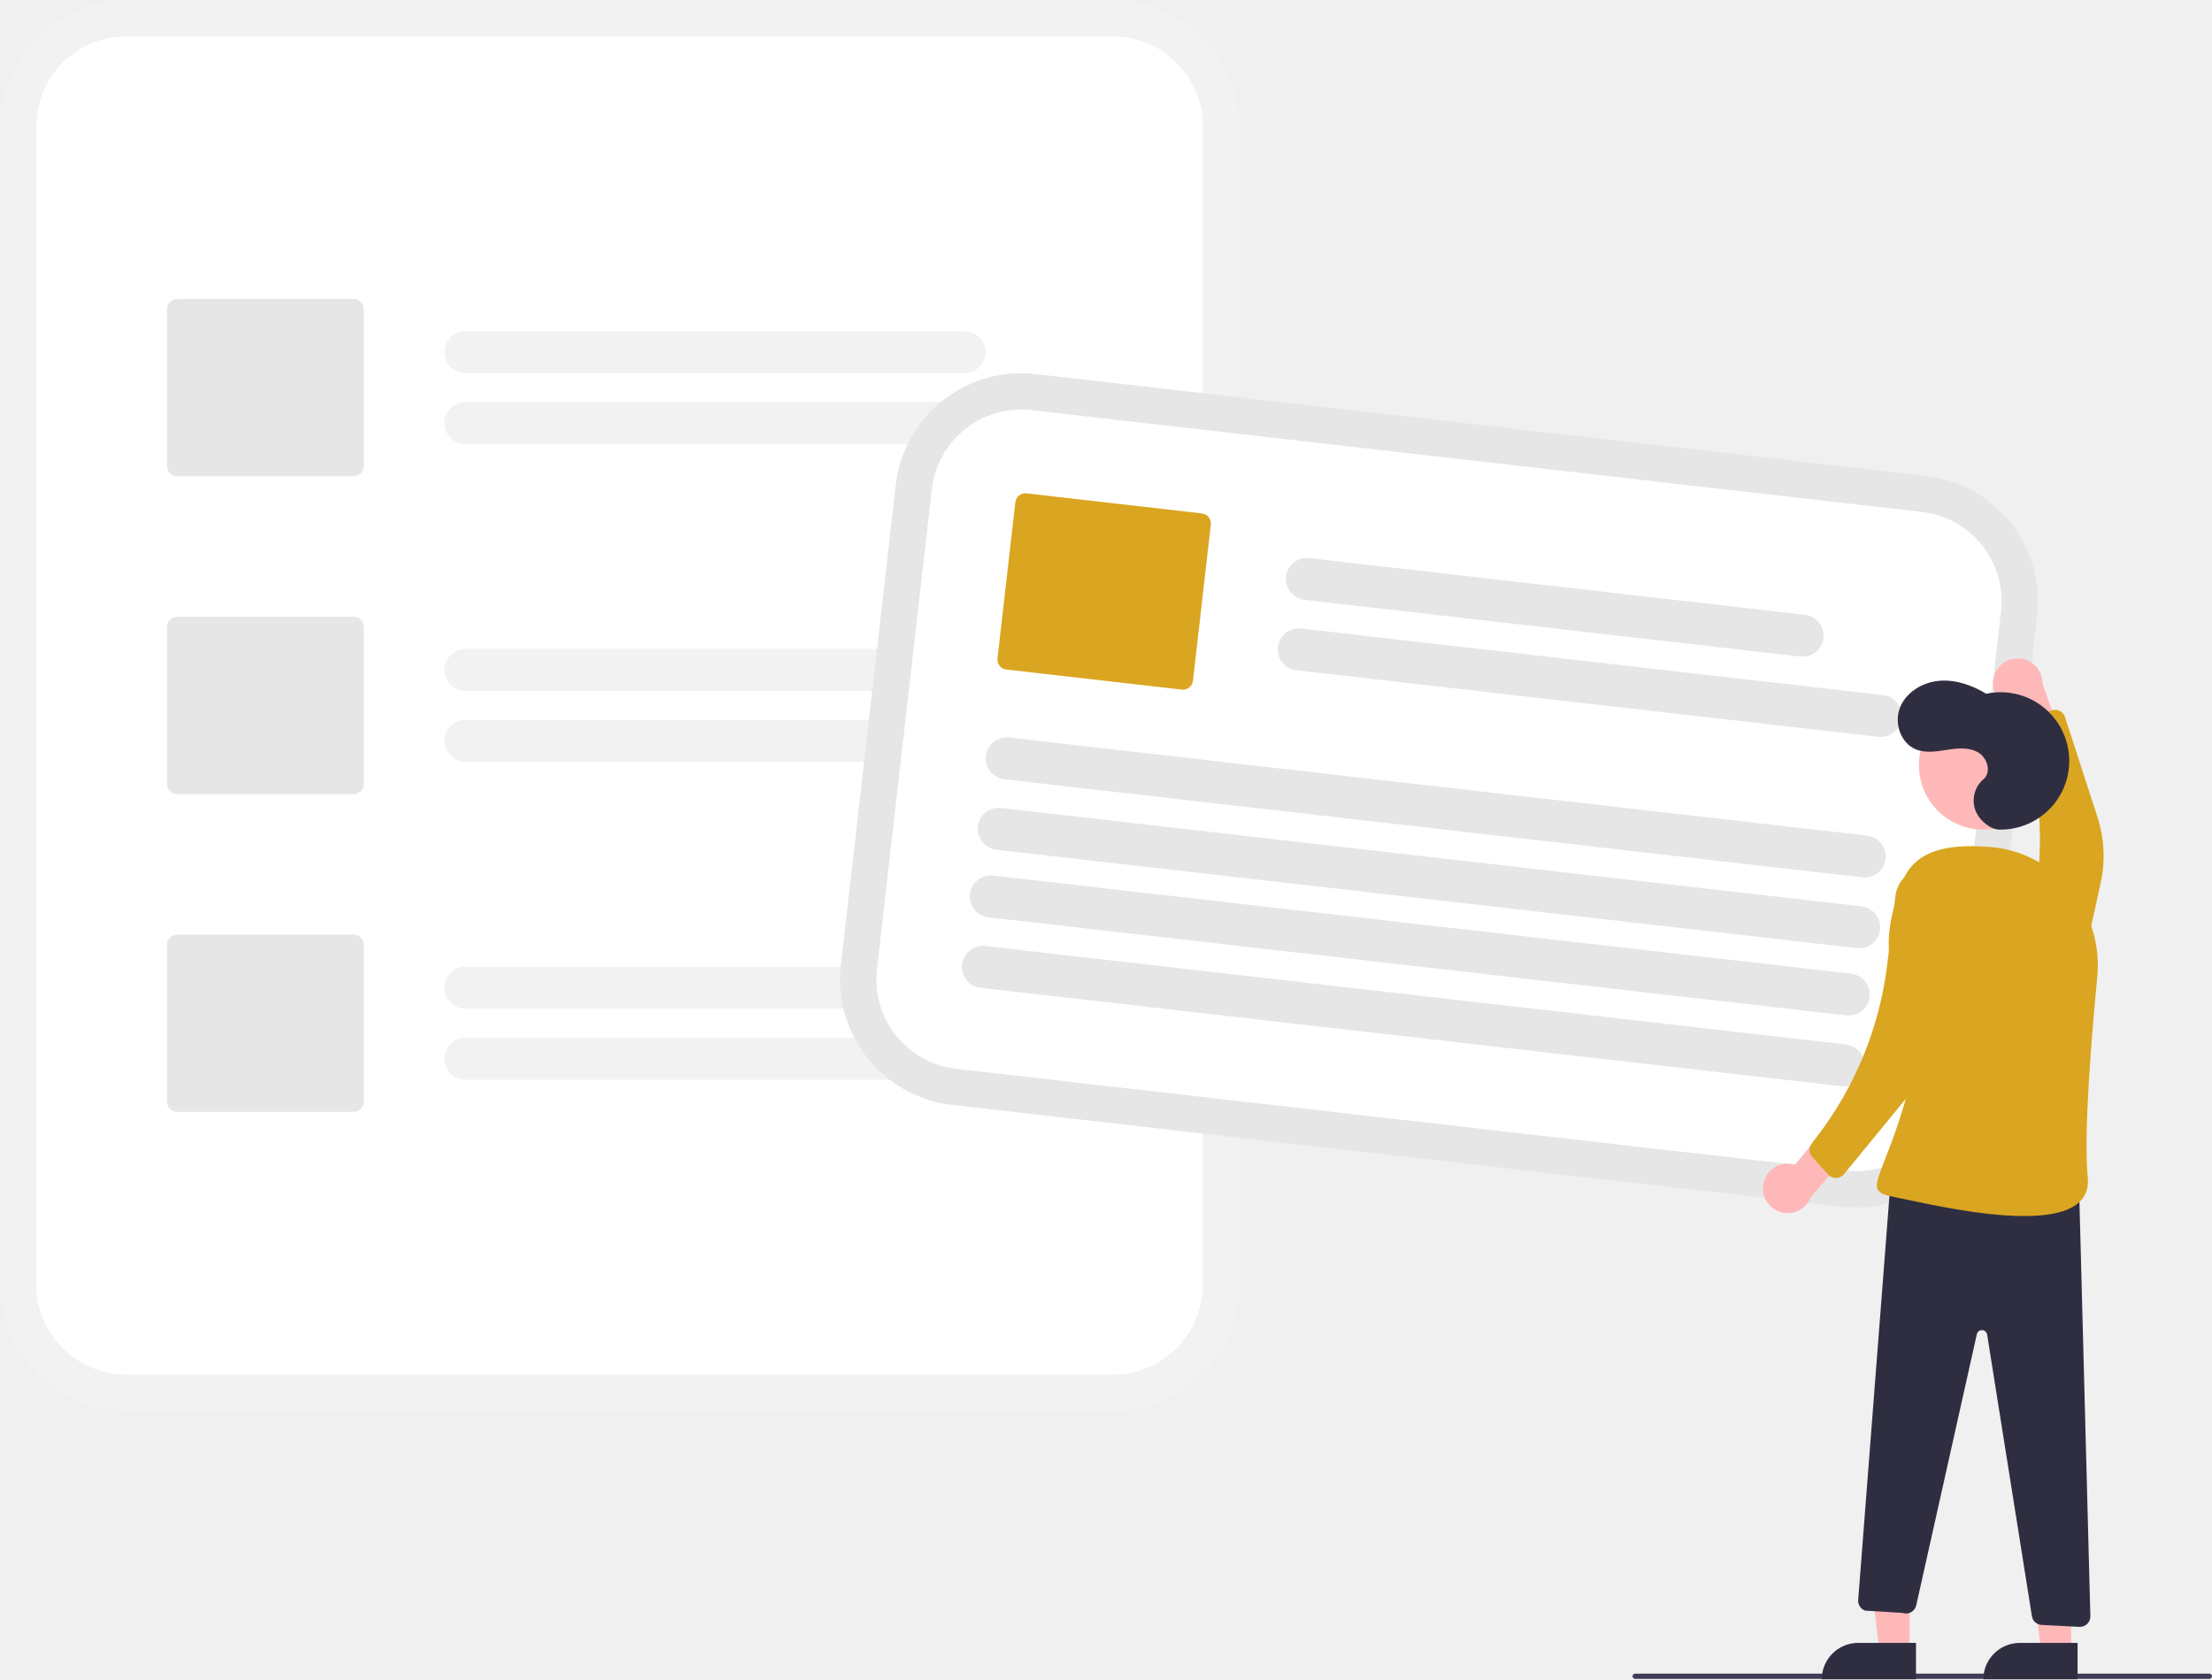
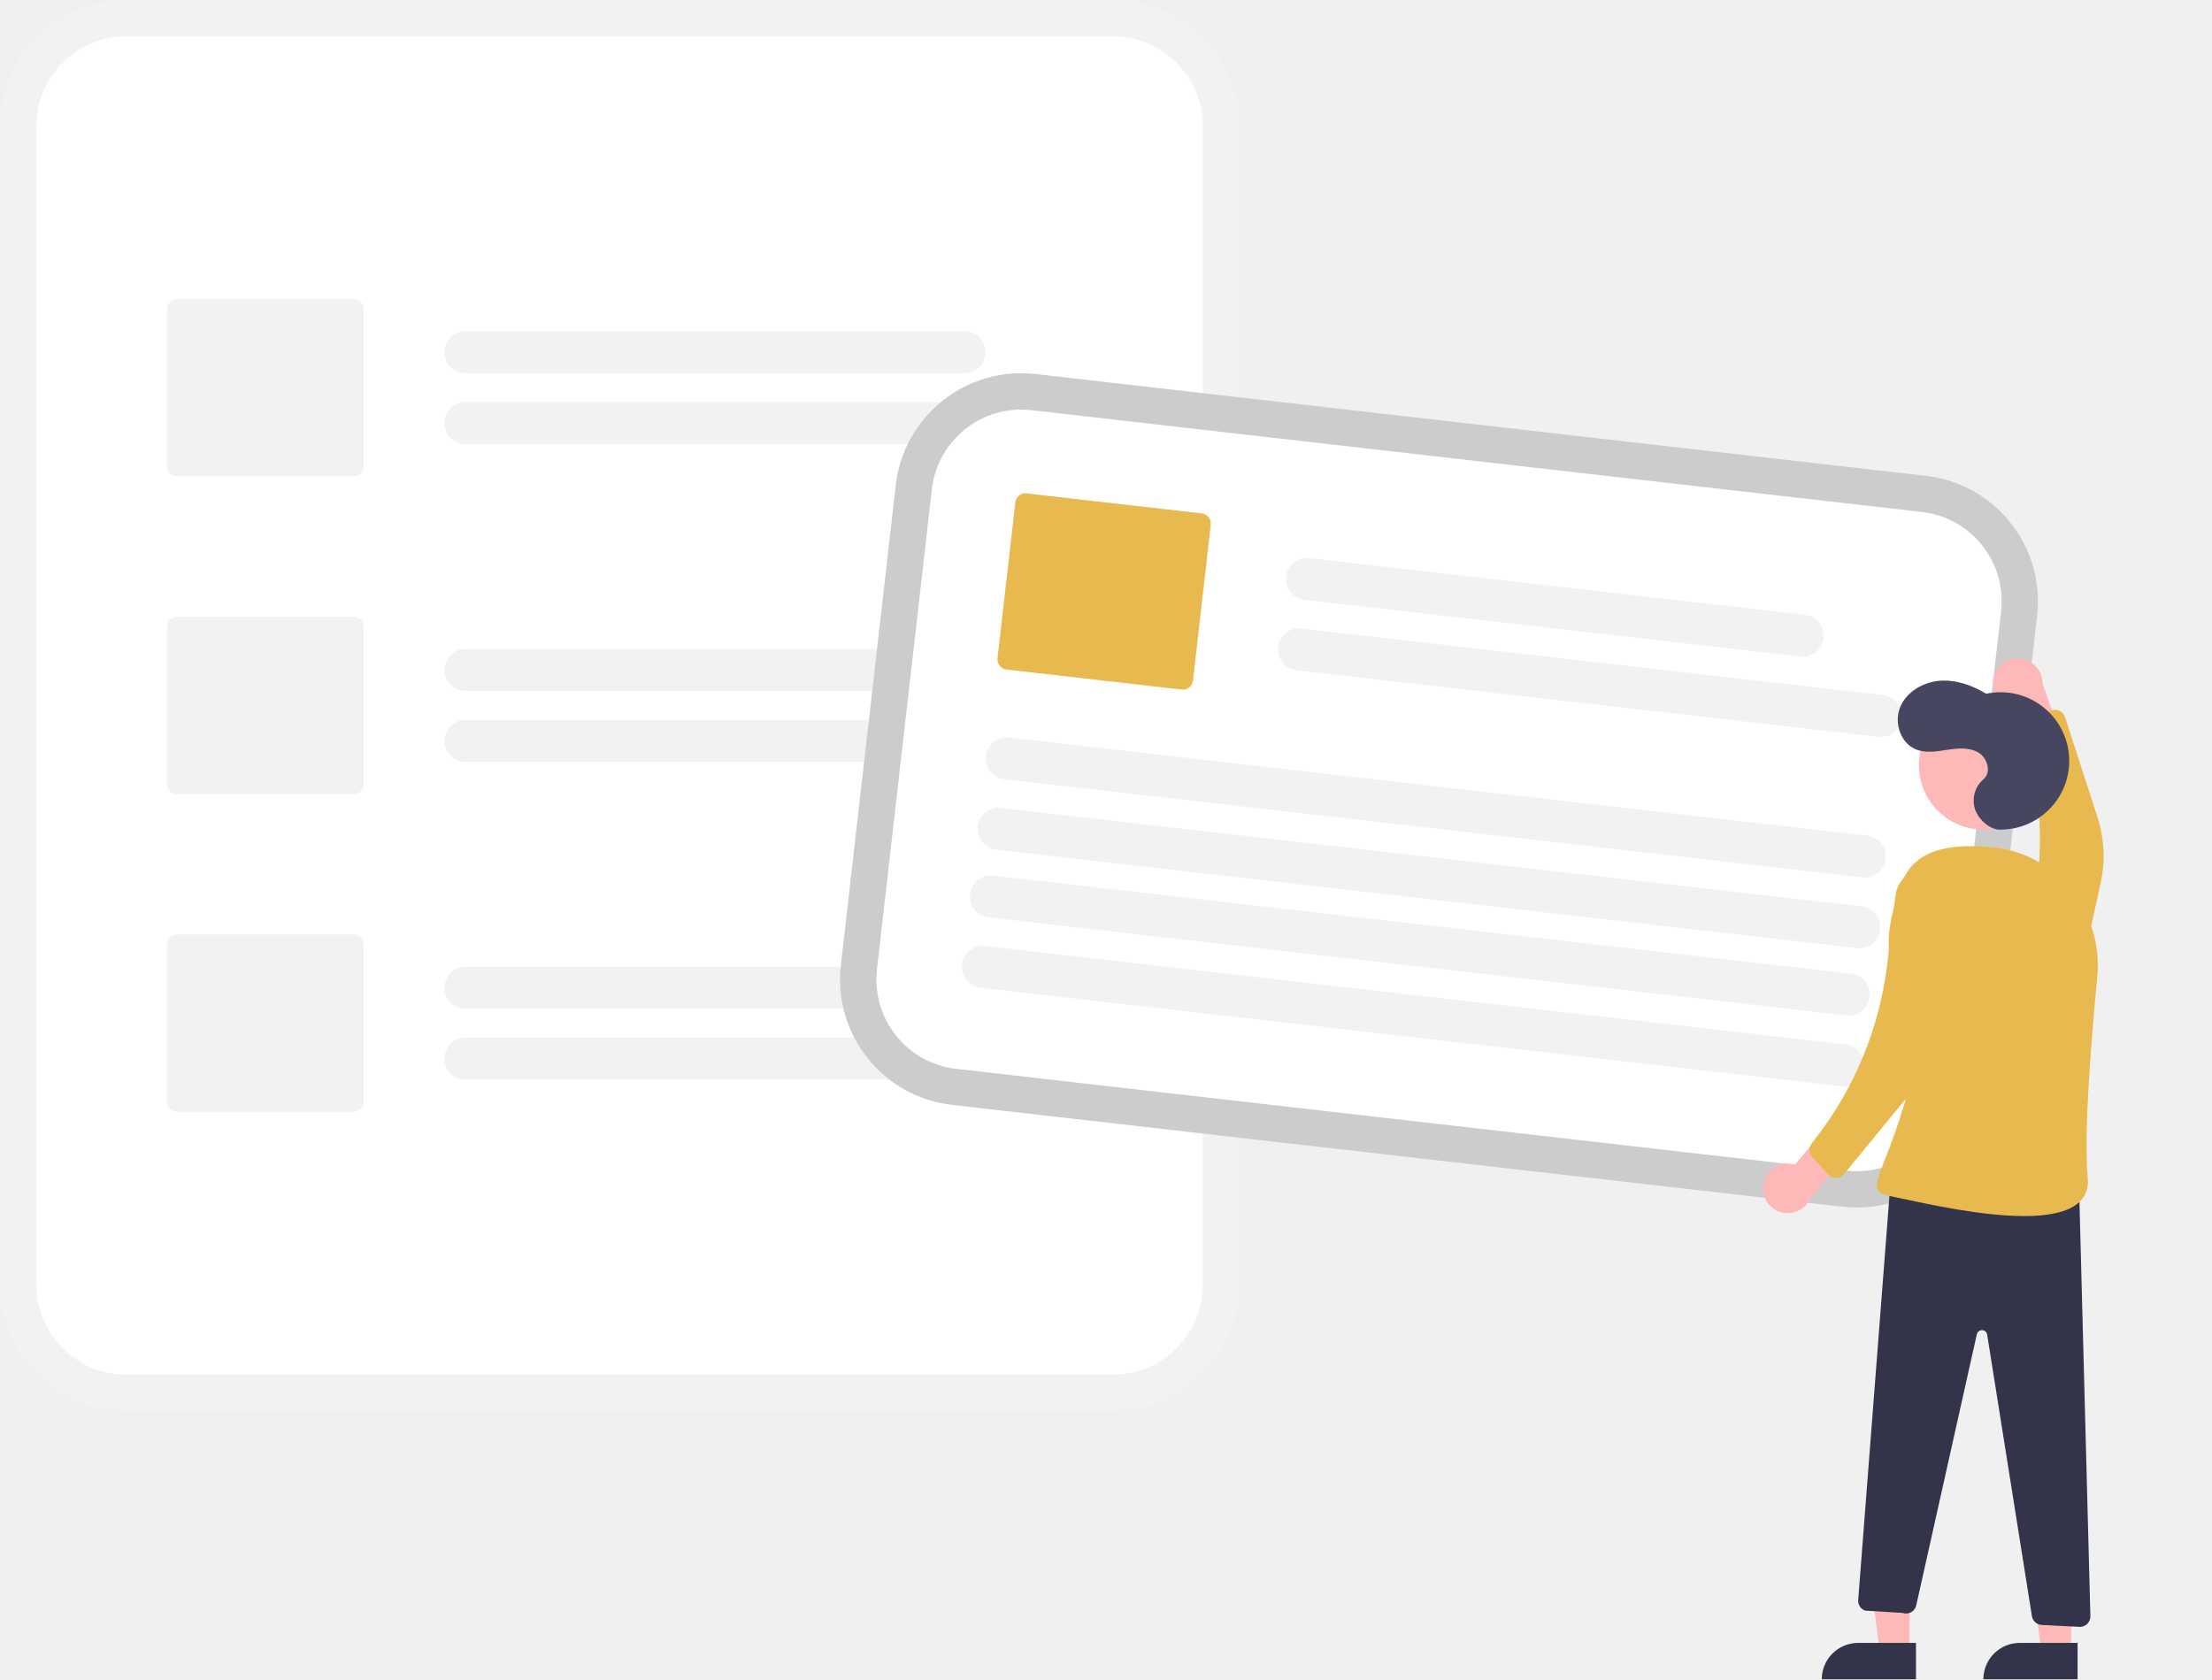
- <svg xmlns="http://www.w3.org/2000/svg" width="843.579" height="640.517" viewBox="0 0 843.579 640.517" role="img" artist="Katerina Limpitsouni" source="https://undraw.co/">
-   <path d="M602.654,129.742H226.335a48.179,48.179,0,0,0-48.125,48.125V619.743a48.179,48.179,0,0,0,48.125,48.125H602.654a48.179,48.179,0,0,0,48.125-48.125V177.867A48.179,48.179,0,0,0,602.654,129.742Z" transform="translate(-178.2103 -129.7416)" fill="#f2f2f2" />
-   <path d="M602.654,143.596H226.335a34.309,34.309,0,0,0-34.271,34.271V619.743a34.309,34.309,0,0,0,34.271,34.271H602.654a34.309,34.309,0,0,0,34.271-34.271V177.867A34.309,34.309,0,0,0,602.654,143.596Z" transform="translate(-178.2103 -129.7416)" fill="#fff" />
-   <path d="M546.018,272.081H355.716a8.014,8.014,0,0,1,0-16.028H546.018a8.014,8.014,0,1,1,0,16.028Z" transform="translate(-178.2103 -129.7416)" fill="#f2f2f2" />
-   <path d="M579.076,299.129H355.716a8.014,8.014,0,0,1,0-16.028h223.36a8.014,8.014,0,0,1,0,16.028Z" transform="translate(-178.2103 -129.7416)" fill="#f2f2f2" />
-   <path d="M546.018,393.295H355.716a8.014,8.014,0,0,1,0-16.028H546.018a8.014,8.014,0,1,1,0,16.028Z" transform="translate(-178.2103 -129.7416)" fill="#f2f2f2" />
-   <path d="M579.076,420.343H355.716a8.014,8.014,0,0,1,0-16.028h223.36a8.014,8.014,0,0,1,0,16.028Z" transform="translate(-178.2103 -129.7416)" fill="#f2f2f2" />
-   <path d="M546.018,514.508H355.716a8.014,8.014,0,0,1,0-16.028H546.018a8.014,8.014,0,1,1,0,16.028Z" transform="translate(-178.2103 -129.7416)" fill="#f2f2f2" />
-   <path d="M579.076,541.556H355.716a8.014,8.014,0,0,1,0-16.028h223.36a8.014,8.014,0,0,1,0,16.028Z" transform="translate(-178.2103 -129.7416)" fill="#f2f2f2" />
-   <path d="M313.087,311.408H245.742a3.847,3.847,0,0,1-3.843-3.843V247.617a3.847,3.847,0,0,1,3.843-3.843h67.346a3.847,3.847,0,0,1,3.843,3.843v59.947A3.847,3.847,0,0,1,313.087,311.408Z" transform="translate(-178.2103 -129.7416)" fill="#e6e6e6" />
-   <path d="M313.087,432.621H245.742a3.847,3.847,0,0,1-3.843-3.843V368.831a3.847,3.847,0,0,1,3.843-3.843h67.346a3.847,3.847,0,0,1,3.843,3.843v59.947A3.847,3.847,0,0,1,313.087,432.621Z" transform="translate(-178.2103 -129.7416)" fill="#e6e6e6" />
-   <path d="M313.087,553.834H245.742a3.847,3.847,0,0,1-3.843-3.843V490.044a3.847,3.847,0,0,1,3.843-3.843h67.346a3.847,3.847,0,0,1,3.843,3.843V549.992A3.847,3.847,0,0,1,313.087,553.834Z" transform="translate(-178.2103 -129.7416)" fill="#e6e6e6" />
-   <path d="M934.165,547.652l2.985-26.109,14.969-130.908,2.985-26.109a48.179,48.179,0,0,0-42.346-53.281L573.097,272.406a48.179,48.179,0,0,0-53.281,42.346l-.008.067L498.884,497.81l-.008.067a48.179,48.179,0,0,0,42.346,53.281L880.884,589.998A48.179,48.179,0,0,0,934.165,547.652Z" transform="translate(-178.2103 -129.7416)" fill="#e6e6e6" />
-   <path d="M920.401,546.079l3.536-30.924,13.868-121.278,3.536-30.923a34.309,34.309,0,0,0-30.156-37.943L571.523,286.171a34.309,34.309,0,0,0-37.942,30.156l-.008.067L512.648,499.384l-.008.068A34.309,34.309,0,0,0,542.796,537.394l339.662,38.84A34.309,34.309,0,0,0,920.401,546.079Z" transform="translate(-178.2103 -129.7416)" fill="#fff" />
-   <path d="M864.804,380.158l-189.07-21.62a8.014,8.014,0,1,1,1.821-15.924l189.07,21.62a8.014,8.014,0,0,1-1.821,15.924Z" transform="translate(-178.2103 -129.7416)" fill="#e6e6e6" />
-   <path d="M894.575,410.786,672.661,385.411a8.014,8.014,0,1,1,1.821-15.924l221.914,25.375a8.014,8.014,0,0,1-1.821,15.924Z" transform="translate(-178.2103 -129.7416)" fill="#e6e6e6" />
-   <path d="M888.388,464.383,561.218,426.971a8.014,8.014,0,0,1,1.821-15.924l327.17,37.411a8.014,8.014,0,1,1-1.821,15.924Z" transform="translate(-178.2103 -129.7416)" fill="#e6e6e6" />
-   <path d="M886.366,491.375l-328.221-37.531a8.014,8.014,0,0,1,1.821-15.924l328.221,37.531a8.014,8.014,0,0,1-1.821,15.924Z" transform="translate(-178.2103 -129.7416)" fill="#e6e6e6" />
-   <path d="M882.366,517.039,555.197,479.628a8.014,8.014,0,1,1,1.821-15.924L884.187,501.115a8.014,8.014,0,0,1-1.821,15.924Z" transform="translate(-178.2103 -129.7416)" fill="#e6e6e6" />
-   <path d="M880.345,544.032l-328.221-37.531a8.014,8.014,0,0,1,1.821-15.924l328.221,37.531a8.014,8.014,0,1,1-1.821,15.924Z" transform="translate(-178.2103 -129.7416)" fill="#e6e6e6" />
-   <path d="M628.913,392.767l-66.91-7.651a3.847,3.847,0,0,1-3.381-4.254l6.81-59.559a3.847,3.847,0,0,1,4.254-3.381l66.91,7.651a3.847,3.847,0,0,1,3.381,4.254l-6.81,59.559A3.847,3.847,0,0,1,628.913,392.767Z" transform="translate(-178.2103 -129.7416)" fill="#daa520" />
-   <path d="M1020.79,770.1h-219a1,1,0,0,1,0-2h219a1,1,0,0,1,0,2Z" transform="translate(-178.2103 -129.7416)" fill="#3f3d56" />
-   <path d="M938.556,388.062a9.377,9.377,0,0,0,8.419,11.656l6.775,20.329,13.358-1.104-9.971-28.574a9.428,9.428,0,0,0-18.582-2.307Z" transform="translate(-178.2103 -129.7416)" fill="#ffb8b8" />
-   <path d="M948.786,521.187l0,0a12.084,12.084,0,0,0,19.979-6.323l10.58-48.473a47.876,47.876,0,0,0-1.234-24.98L965.729,403.235a4,4,0,0,0-5.596-2.343l-8.081,4.046a4,4,0,0,0-2.05,4.694l.815,2.802a134.703,134.703,0,0,1,1.029,71.484l-6.581,25.33A12.084,12.084,0,0,0,948.786,521.187Z" transform="translate(-178.2103 -129.7416)" fill="#daa520" />
-   <polygon points="728.243 629.901 716.811 629.9 711.374 585.804 728.247 585.805 728.243 629.901" fill="#ffb8b8" />
-   <path d="M708.644,626.633H730.692a0,0,0,0,1,0,0v13.882a0,0,0,0,1,0,0H694.762a0,0,0,0,1,0,0v0A13.882,13.882,0,0,1,708.644,626.633Z" fill="#2f2e41" />
-   <polygon points="789.864 629.901 778.432 629.9 772.995 585.804 789.868 585.805 789.864 629.901" fill="#ffb8b8" />
-   <path d="M770.266,626.633h22.048a0,0,0,0,1,0,0v13.882a0,0,0,0,1,0,0H756.384a0,0,0,0,1,0,0v0A13.882,13.882,0,0,1,770.266,626.633Z" fill="#2f2e41" />
-   <circle cx="756.383" cy="291.865" r="24.561" fill="#ffb8b8" />
-   <path d="M850.611,581.784a9.377,9.377,0,0,1,12.092-7.779l13.726-16.454,12.034,5.903-19.71,22.965a9.428,9.428,0,0,1-18.142-4.633Z" transform="translate(-178.2103 -129.7416)" fill="#ffb8b8" />
-   <path d="M940.574,446.166a26.205,26.205,0,1,0-4.91-51.825c-5.401-3.28-11.681-5.486-17.975-4.925s-12.518,4.298-14.872,10.162.175,13.594,6.027,15.977c3.752,1.528,7.989.787,11.993.171s8.372-1.018,11.856,1.048,5.051,7.605,1.93,10.188a10.738,10.738,0,0,0-3.084,11.82C933.107,442.839,937.388,446.098,940.574,446.166Z" transform="translate(-178.2103 -129.7416)" fill="#2f2e41" />
-   <path d="M971.046,580.813l4.357,165.34a4,4,0,0,1-4.202,4.1l-14.352-.732a4,4,0,0,1-3.747-3.367L936.031,638.765a2,2,0,0,0-3.927-.122l-23.108,103.397a4,4,0,0,1-5.244,2.896l-14.244-.87a4,4,0,0,1-2.65-4.053l12.434-160.764Z" transform="translate(-178.2103 -129.7416)" fill="#2f2e41" />
-   <path d="M978.038,502.283c2.403-25.055-16.019-47.718-41.126-49.501-10.818-.768-27.612-1.043-33.148,13.136-16.677,42.714,12.518,41.676,2.459,78.683s-18.943,39.128-5.141,41.8,75.867,18.447,73.318-7.6C972.833,562.791,975.641,527.275,978.038,502.283Z" transform="translate(-178.2103 -129.7416)" fill="#daa520" />
-   <path d="M908.717,461.574l0,0a12.084,12.084,0,0,1,16.294,13.178l-7.839,48.991a47.876,47.876,0,0,1-10.265,22.807L881.447,577.574a4,4,0,0,1-6.065.139L869.335,570.997a4,4,0,0,1-.196-5.118l1.781-2.311a134.703,134.703,0,0,0,27.045-66.179l3.116-25.985A12.084,12.084,0,0,1,908.717,461.574Z" transform="translate(-178.2103 -129.7416)" fill="#daa520" />
+ <svg xmlns="http://www.w3.org/2000/svg" id="Camada_1" version="1.1" viewBox="0 0 843.58 640.52">
+   <defs>
+     <style>
+       .st0 {
+         fill: #ccc;
+       }
+ 
+       .st1 {
+         fill: #e8b94f;
+       }
+ 
+       .st2 {
+         fill: #ffb8b8;
+       }
+ 
+       .st3 {
+         fill: #fff;
+       }
+ 
+       .st4 {
+         fill: #f2f2f2;
+       }
+ 
+       .st5 {
+         fill: #464660;
+       }
+ 
+       .st6 {
+         fill: #333349;
+       }
+     </style>
+   </defs>
+   <path class="st4" d="M424.44,0H48.12C21.56.03.03,21.56,0,48.12v441.88c.03,26.57,21.56,48.1,48.12,48.13h376.32c26.57-.03,48.1-21.56,48.12-48.13V48.12C472.54,21.56,451.01.03,424.44,0Z" />
+   <path class="st3" d="M424.44,13.85H48.12c-18.92.02-34.25,15.35-34.27,34.27v441.88c.02,18.92,15.35,34.25,34.27,34.27h376.32c18.92-.02,34.25-15.35,34.27-34.27V48.12c-.02-18.92-15.35-34.25-34.27-34.27Z" />
+   <path class="st4" d="M367.81,142.34h-190.3c-4.43,0-8.01-3.59-8.01-8.01s3.59-8.01,8.01-8.01h190.3c4.43,0,8.01,3.59,8.01,8.01s-3.59,8.01-8.01,8.01Z" />
+   <path class="st4" d="M400.87,169.39h-223.36c-4.43,0-8.01-3.6-8-8.02,0-4.42,3.59-8,8-8h223.36c4.43,0,8.01,3.6,8,8.02,0,4.42-3.59,8-8,8Z" />
+   <path class="st4" d="M367.81,263.55h-190.3c-4.43,0-8.01-3.59-8.01-8.01s3.59-8.01,8.01-8.01h190.3c4.43,0,8.01,3.59,8.01,8.01s-3.59,8.01-8.01,8.01Z" />
+   <path class="st4" d="M400.87,290.6h-223.36c-4.43,0-8.01-3.6-8-8.02,0-4.42,3.59-8,8-8h223.36c4.43,0,8.01,3.6,8,8.02,0,4.42-3.59,8-8,8Z" />
+   <path class="st4" d="M367.81,384.77h-190.3c-4.43,0-8.01-3.59-8.01-8.01s3.59-8.01,8.01-8.01h190.3c4.43,0,8.02,3.58,8.02,8,0,4.43-3.58,8.02-8,8.02h-.02Z" />
+   <path class="st4" d="M400.87,411.81h-223.36c-4.43,0-8.01-3.59-8.01-8.01s3.59-8.01,8.01-8.01h223.36c4.43,0,8.01,3.59,8.01,8.01s-3.59,8.01-8.01,8.01Z" />
+   <path class="st4" d="M134.88,181.67h-67.35c-2.12,0-3.84-1.72-3.84-3.84v-59.95c0-2.12,1.72-3.84,3.84-3.84h67.35c2.12,0,3.84,1.72,3.84,3.84v59.95c0,2.12-1.72,3.84-3.84,3.84Z" />
+   <path class="st4" d="M134.88,302.88h-67.35c-2.12,0-3.84-1.72-3.84-3.84v-59.95c0-2.12,1.72-3.84,3.84-3.84h67.35c2.12,0,3.84,1.72,3.84,3.84v59.95c0,2.12-1.72,3.84-3.84,3.84Z" />
+   <path class="st4" d="M134.88,424.09h-67.35c-2.12,0-3.84-1.72-3.84-3.84v-59.95c0-2.12,1.72-3.84,3.84-3.84h67.35c2.12,0,3.84,1.72,3.84,3.84v59.95c0,2.12-1.72,3.84-3.84,3.84Z" />
+   <path class="st0" d="M755.95,417.91l2.99-26.11,14.97-130.91,2.99-26.11c2.99-26.4-15.96-50.23-42.35-53.28l-339.66-38.84c-26.4-2.99-50.23,15.96-53.28,42.35v.07s-20.93,182.99-20.93,182.99v.07c-3,26.4,15.95,50.23,42.34,53.28l339.66,38.84c26.4,2.99,50.23-15.96,53.28-42.35Z" />
+   <path class="st3" d="M742.19,416.34l3.54-30.92,13.87-121.28,3.54-30.92c2.13-18.8-11.36-35.77-30.16-37.94l-339.66-38.84c-18.8-2.13-35.77,11.36-37.94,30.16v.07s-20.93,182.99-20.93,182.99v.07c-2.14,18.8,11.35,35.77,30.15,37.94l339.66,38.84c18.8,2.13,35.77-11.36,37.94-30.16Z" />
+   <path class="st4" d="M686.59,250.42l-189.07-21.62c-4.4-.5-7.56-4.47-7.05-8.87.5-4.4,4.47-7.56,8.87-7.05,0,0,0,0,0,0l189.07,21.62c4.4.5,7.55,4.48,7.05,8.87-.5,4.4-4.47,7.55-8.87,7.05Z" />
+   <path class="st4" d="M716.36,281.04l-221.91-25.38c-4.4-.5-7.56-4.47-7.05-8.87.5-4.4,4.47-7.56,8.87-7.05,0,0,0,0,0,0l221.91,25.38c4.4.51,7.55,4.48,7.04,8.88-.51,4.39-4.47,7.54-8.86,7.04h0Z" />
+   <path class="st4" d="M710.18,334.64l-327.17-37.41c-4.4-.5-7.55-4.48-7.05-8.87.5-4.4,4.47-7.55,8.87-7.05l327.17,37.41c4.4.5,7.56,4.47,7.05,8.87-.5,4.4-4.47,7.56-8.87,7.05,0,0,0,0,0,0h0Z" />
+   <path class="st4" d="M708.16,361.63l-328.22-37.53c-4.4-.5-7.55-4.48-7.05-8.87.5-4.4,4.47-7.55,8.87-7.05l328.22,37.53c4.4.5,7.55,4.48,7.05,8.87-.5,4.4-4.47,7.55-8.87,7.05Z" />
+   <path class="st4" d="M704.16,387.3l-327.17-37.41c-4.4-.5-7.56-4.47-7.05-8.87.5-4.4,4.47-7.56,8.87-7.05,0,0,0,0,0,0l327.17,37.41c4.4.51,7.55,4.49,7.03,8.89-.51,4.38-4.47,7.53-8.86,7.04Z" />
+   <path class="st4" d="M702.13,414.29l-328.22-37.53c-4.4-.5-7.55-4.48-7.05-8.87.5-4.4,4.47-7.55,8.87-7.05l328.22,37.53c4.4.49,7.56,4.46,7.07,8.86-.49,4.4-4.46,7.56-8.86,7.07-.01,0-.02,0-.03,0Z" />
+   <path class="st1" d="M450.7,263.02l-66.91-7.65c-2.11-.24-3.62-2.15-3.38-4.25l6.81-59.56c.24-2.11,2.15-3.62,4.25-3.38l66.91,7.65c2.11.24,3.62,2.15,3.38,4.25l-6.81,59.56c-.24,2.11-2.15,3.62-4.25,3.38Z" />
+   <path class="st2" d="M760.35,258.32c-1.27,5.02,1.77,10.12,6.79,11.39.54.14,1.08.22,1.63.26l6.77,20.33,13.36-1.1-9.97-28.57c.03-5.21-4.17-9.45-9.38-9.48-4.36-.02-8.16,2.94-9.2,7.17Z" />
+   <path class="st1" d="M770.58,391.45h0c4.92,4.51,12.56,4.19,17.07-.73,1.45-1.58,2.45-3.51,2.91-5.6l10.58-48.47c1.81-8.29,1.38-16.91-1.23-24.98l-12.38-38.18c-.68-2.1-2.94-3.25-5.04-2.57-.19.06-.38.14-.56.23l-8.08,4.05c-1.73.86-2.59,2.84-2.05,4.69l.81,2.8c6.78,23.3,7.13,48,1.03,71.48l-6.58,25.33c-1.12,4.32.23,8.92,3.52,11.94Z" />
+   <polygon class="st2" points="728.24 629.9 716.81 629.9 711.37 585.8 728.25 585.8 728.24 629.9" />
+   <path class="st6" d="M708.64,626.63h22.05v13.88h-35.93c0-7.67,6.22-13.88,13.88-13.88h0Z" />
+   <polygon class="st2" points="789.86 629.9 778.43 629.9 772.99 585.8 789.87 585.8 789.86 629.9" />
+   <path class="st6" d="M770.27,626.63h22.05v13.88h-35.93c0-7.67,6.22-13.88,13.88-13.88Z" />
+   <circle class="st2" cx="756.38" cy="291.86" r="24.56" />
+   <path class="st2" d="M672.4,452.04c.65-5.14,5.34-8.78,10.48-8.13.55.07,1.09.19,1.62.35l13.73-16.45,12.03,5.9-19.71,22.96c-1.87,4.86-7.33,7.28-12.19,5.4-4.06-1.57-6.53-5.72-5.95-10.04h0Z" />
+   <path class="st5" d="M762.36,316.42c14.47.31,26.45-11.16,26.76-25.63.31-14.47-11.16-26.45-25.63-26.76-2.03-.04-4.06.15-6.04.57-5.4-3.28-11.68-5.49-17.97-4.92s-12.52,4.3-14.87,10.16.17,13.59,6.03,15.98c3.75,1.53,7.99.79,11.99.17s8.37-1.02,11.86,1.05,5.05,7.61,1.93,10.19c-3.39,2.91-4.62,7.62-3.08,11.82,1.57,4.06,5.85,7.31,9.03,7.38Z" />
+   <path class="st6" d="M792.84,451.07l4.36,165.34c.06,2.21-1.68,4.05-3.89,4.1-.1,0-.21,0-.31,0l-14.35-.73c-1.89-.1-3.45-1.5-3.75-3.37l-17.07-107.39c-.17-1.09-1.2-1.83-2.29-1.66-.81.13-1.46.74-1.64,1.54l-23.11,103.4c-.48,2.16-2.62,3.51-4.78,3.03-.16-.04-.31-.08-.47-.13l-14.24-.87c-1.69-.6-2.78-2.26-2.65-4.05l12.43-160.76,71.75,1.56Z" />
+   <path class="st1" d="M799.83,372.54c2.4-25.06-16.02-47.72-41.13-49.5-10.82-.77-27.61-1.04-33.15,13.14-16.68,42.71,12.52,41.68,2.46,78.68-10.06,37.01-18.94,39.13-5.14,41.8s75.87,18.45,73.32-7.6c-1.57-16.01,1.24-51.53,3.64-76.52Z" />
+   <path class="st1" d="M730.51,331.83h0c6.22-2.41,13.22.68,15.63,6.91.77,1.99,1,4.16.66,6.27l-7.84,48.99c-1.34,8.38-4.88,16.25-10.27,22.81l-25.46,31.02c-1.4,1.71-3.92,1.96-5.63.55-.16-.13-.3-.27-.43-.42l-6.05-6.72c-1.29-1.44-1.37-3.59-.2-5.12l1.78-2.31c14.81-19.22,24.16-42.09,27.04-66.18l3.12-25.98c.53-4.44,3.47-8.22,7.64-9.83Z" />
</svg>
